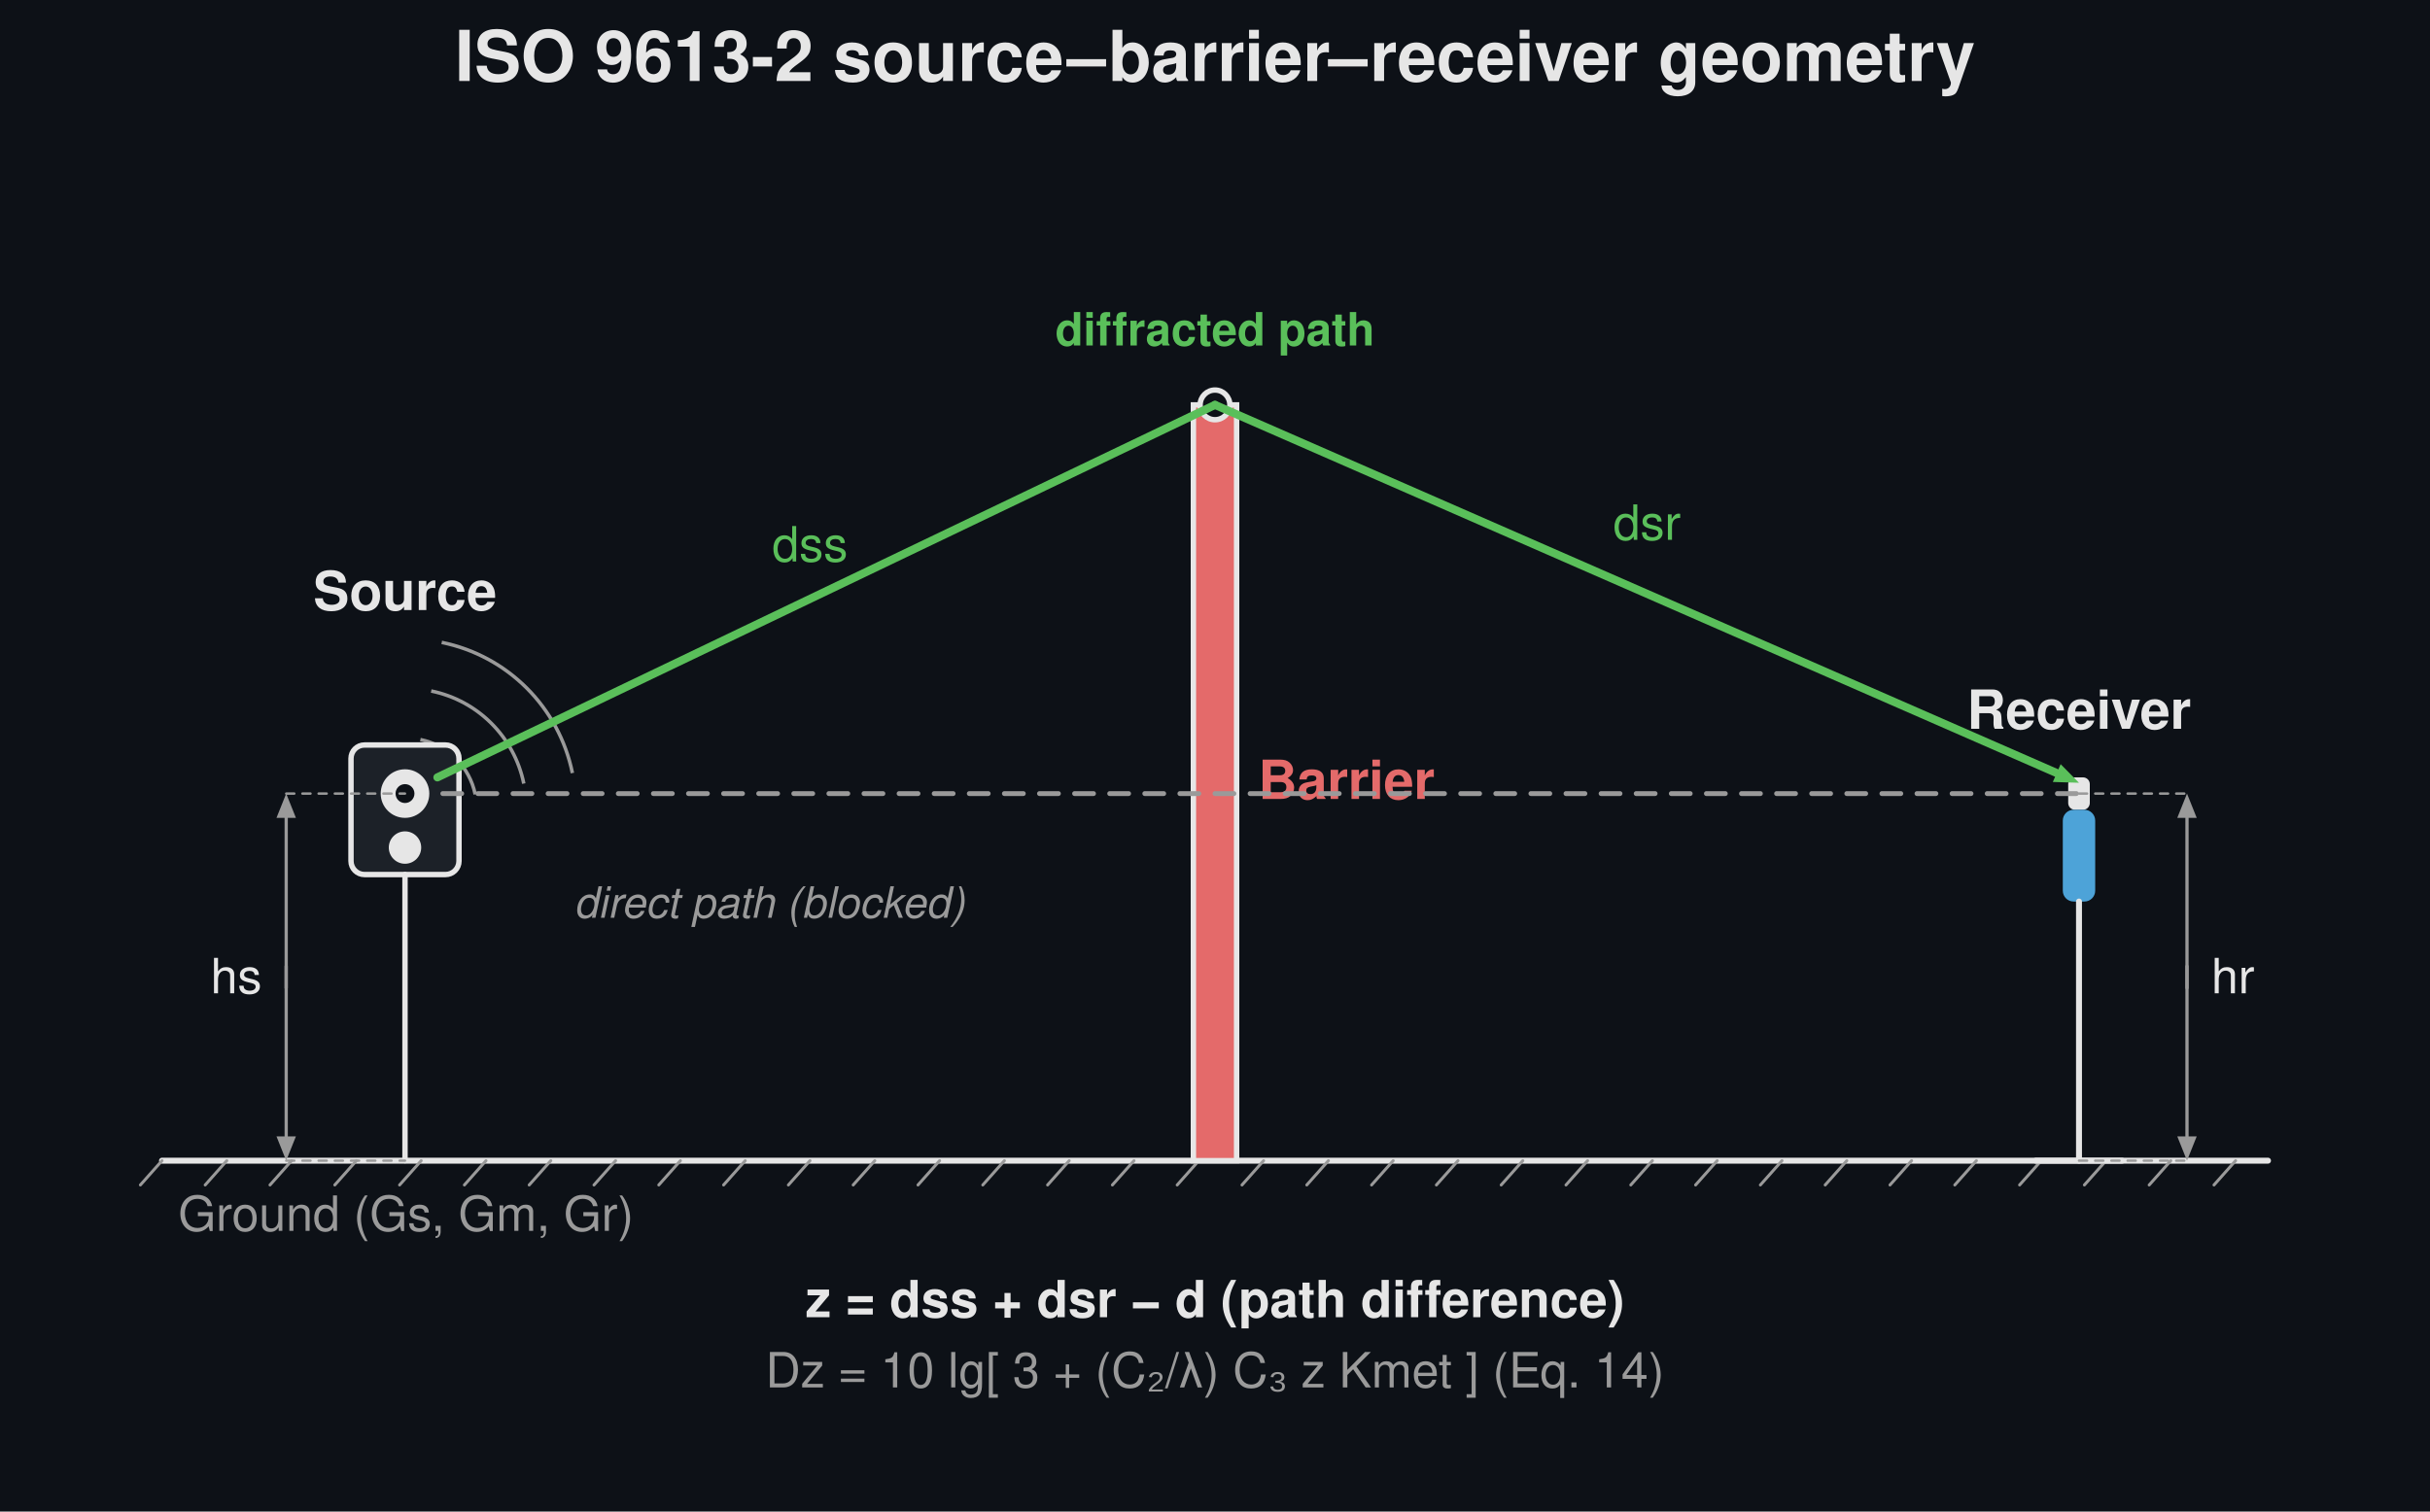
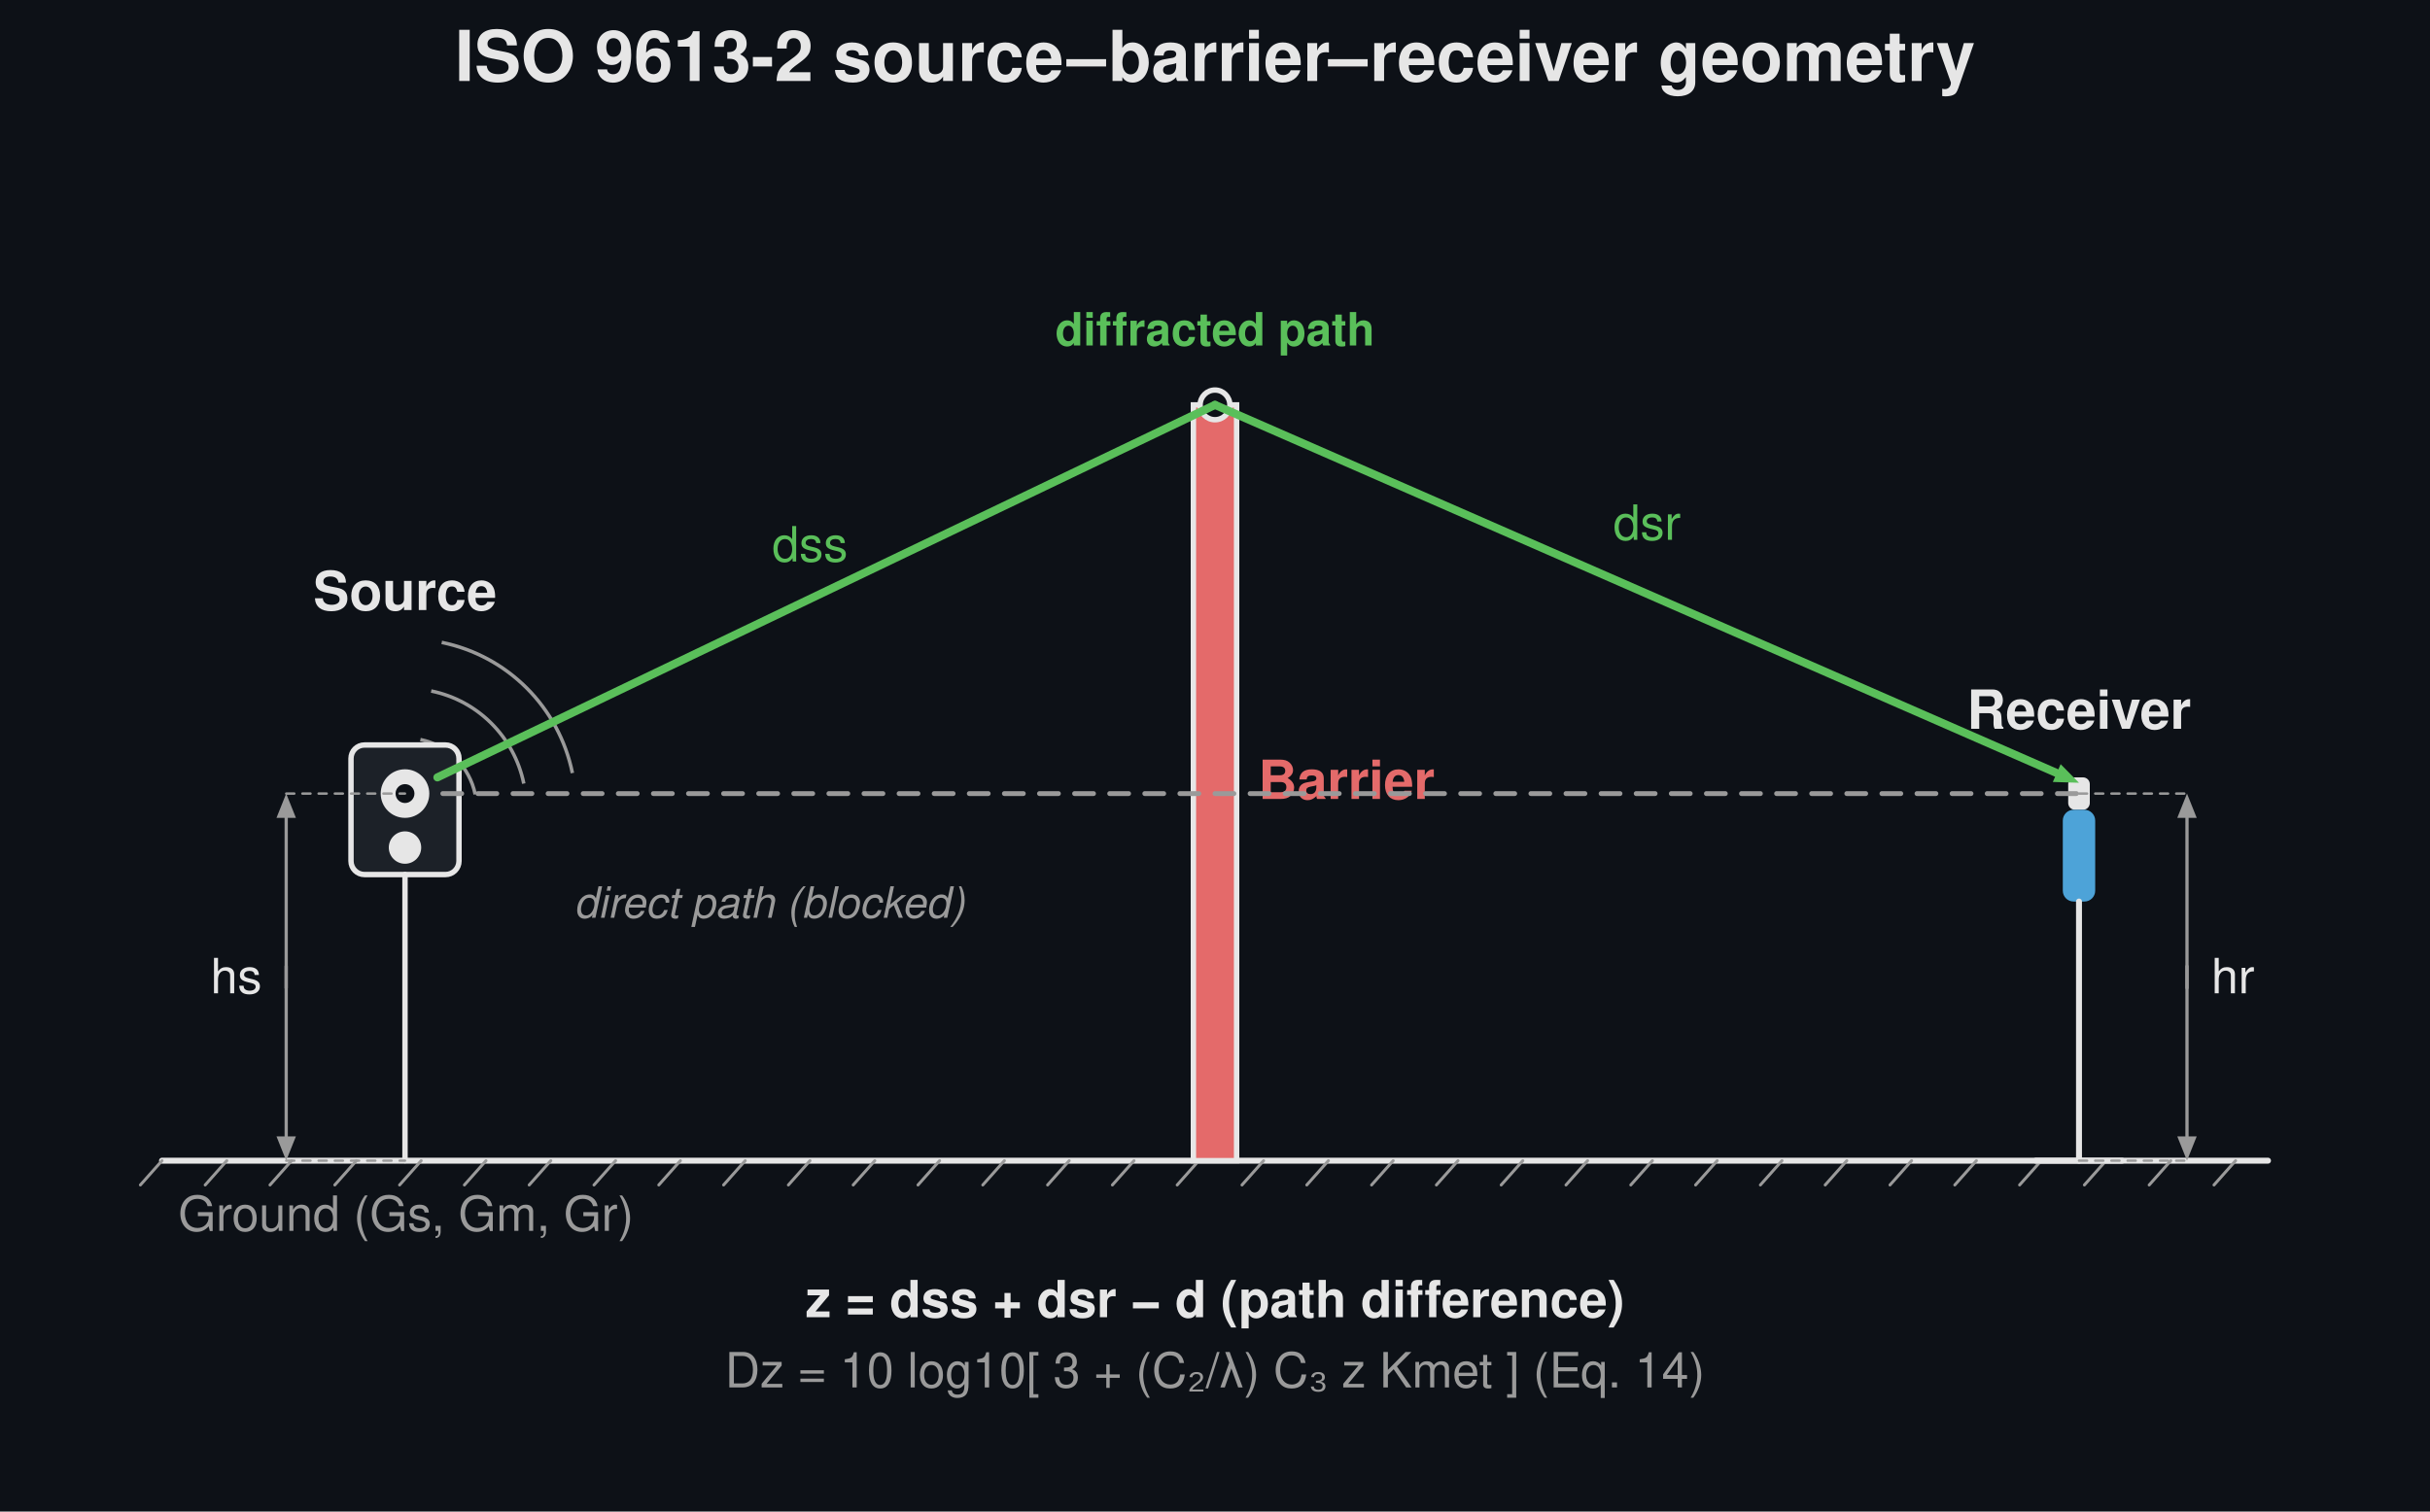
<svg xmlns="http://www.w3.org/2000/svg" width="900" height="560" viewBox="0 0 900 560">
  <rect width="900" height="560" fill="#0d1117" />
  <text x="450.0" y="30" font-family="Segoe UI, Helvetica, Arial, sans-serif" font-size="26" font-weight="600" fill="#e6e6e6" text-anchor="middle">ISO 9613-2 source–barrier–receiver geometry</text>
  <line x1="60.0" y1="430.0" x2="840.0" y2="430.0" stroke="#e6e6e6" stroke-width="2.2" stroke-linecap="round" />
  <line x1="60.0" y1="430.0" x2="52.0" y2="439.0" stroke="#9a9a9a" stroke-width="1.1" stroke-linecap="round" />
  <line x1="84.0" y1="430.0" x2="76.0" y2="439.0" stroke="#9a9a9a" stroke-width="1.1" stroke-linecap="round" />
  <line x1="108.0" y1="430.0" x2="100.0" y2="439.0" stroke="#9a9a9a" stroke-width="1.1" stroke-linecap="round" />
  <line x1="132.0" y1="430.0" x2="124.0" y2="439.0" stroke="#9a9a9a" stroke-width="1.1" stroke-linecap="round" />
  <line x1="156.0" y1="430.0" x2="148.0" y2="439.0" stroke="#9a9a9a" stroke-width="1.1" stroke-linecap="round" />
  <line x1="180.0" y1="430.0" x2="172.0" y2="439.0" stroke="#9a9a9a" stroke-width="1.1" stroke-linecap="round" />
  <line x1="204.0" y1="430.0" x2="196.0" y2="439.0" stroke="#9a9a9a" stroke-width="1.1" stroke-linecap="round" />
  <line x1="228.0" y1="430.0" x2="220.0" y2="439.0" stroke="#9a9a9a" stroke-width="1.1" stroke-linecap="round" />
  <line x1="252.0" y1="430.0" x2="244.0" y2="439.0" stroke="#9a9a9a" stroke-width="1.1" stroke-linecap="round" />
  <line x1="276.0" y1="430.0" x2="268.0" y2="439.0" stroke="#9a9a9a" stroke-width="1.1" stroke-linecap="round" />
  <line x1="300.0" y1="430.0" x2="292.0" y2="439.0" stroke="#9a9a9a" stroke-width="1.1" stroke-linecap="round" />
  <line x1="324.0" y1="430.0" x2="316.0" y2="439.0" stroke="#9a9a9a" stroke-width="1.1" stroke-linecap="round" />
  <line x1="348.0" y1="430.0" x2="340.0" y2="439.0" stroke="#9a9a9a" stroke-width="1.1" stroke-linecap="round" />
  <line x1="372.0" y1="430.0" x2="364.0" y2="439.0" stroke="#9a9a9a" stroke-width="1.1" stroke-linecap="round" />
  <line x1="396.0" y1="430.0" x2="388.0" y2="439.0" stroke="#9a9a9a" stroke-width="1.1" stroke-linecap="round" />
  <line x1="420.0" y1="430.0" x2="412.0" y2="439.0" stroke="#9a9a9a" stroke-width="1.1" stroke-linecap="round" />
  <line x1="444.0" y1="430.0" x2="436.0" y2="439.0" stroke="#9a9a9a" stroke-width="1.1" stroke-linecap="round" />
  <line x1="468.0" y1="430.0" x2="460.0" y2="439.0" stroke="#9a9a9a" stroke-width="1.1" stroke-linecap="round" />
  <line x1="492.0" y1="430.0" x2="484.0" y2="439.0" stroke="#9a9a9a" stroke-width="1.1" stroke-linecap="round" />
  <line x1="516.0" y1="430.0" x2="508.0" y2="439.0" stroke="#9a9a9a" stroke-width="1.1" stroke-linecap="round" />
  <line x1="540.0" y1="430.0" x2="532.0" y2="439.0" stroke="#9a9a9a" stroke-width="1.1" stroke-linecap="round" />
  <line x1="564.0" y1="430.0" x2="556.0" y2="439.0" stroke="#9a9a9a" stroke-width="1.1" stroke-linecap="round" />
  <line x1="588.0" y1="430.0" x2="580.0" y2="439.0" stroke="#9a9a9a" stroke-width="1.1" stroke-linecap="round" />
  <line x1="612.0" y1="430.0" x2="604.0" y2="439.0" stroke="#9a9a9a" stroke-width="1.1" stroke-linecap="round" />
  <line x1="636.0" y1="430.0" x2="628.0" y2="439.0" stroke="#9a9a9a" stroke-width="1.1" stroke-linecap="round" />
  <line x1="660.0" y1="430.0" x2="652.0" y2="439.0" stroke="#9a9a9a" stroke-width="1.1" stroke-linecap="round" />
  <line x1="684.0" y1="430.0" x2="676.0" y2="439.0" stroke="#9a9a9a" stroke-width="1.1" stroke-linecap="round" />
  <line x1="708.0" y1="430.0" x2="700.0" y2="439.0" stroke="#9a9a9a" stroke-width="1.1" stroke-linecap="round" />
  <line x1="732.0" y1="430.0" x2="724.0" y2="439.0" stroke="#9a9a9a" stroke-width="1.1" stroke-linecap="round" />
  <line x1="756.0" y1="430.0" x2="748.0" y2="439.0" stroke="#9a9a9a" stroke-width="1.1" stroke-linecap="round" />
  <line x1="780.0" y1="430.0" x2="772.0" y2="439.0" stroke="#9a9a9a" stroke-width="1.1" stroke-linecap="round" />
  <line x1="804.0" y1="430.0" x2="796.0" y2="439.0" stroke="#9a9a9a" stroke-width="1.1" stroke-linecap="round" />
  <line x1="828.0" y1="430.0" x2="820.0" y2="439.0" stroke="#9a9a9a" stroke-width="1.1" stroke-linecap="round" />
  <text x="66.0" y="456.0" font-family="Segoe UI, Helvetica, Arial, sans-serif" font-size="18" fill="#9a9a9a" text-anchor="start">Ground (Gs, Gm, Gr)</text>
  <path d="M 155.7 274.0 A 26 26 0 0 1 176.0 294.3" fill="none" stroke="#9a9a9a" stroke-width="1.3" stroke-linejoin="round" />
  <path d="M 159.7 256.0 A 44 44 0 0 1 194.0 290.3" fill="none" stroke="#9a9a9a" stroke-width="1.3" stroke-linejoin="round" />
  <path d="M 163.6 238.0 A 62 62 0 0 1 212.0 286.4" fill="none" stroke="#9a9a9a" stroke-width="1.3" stroke-linejoin="round" />
  <rect x="130.0" y="276.0" width="40" height="48" rx="5" fill="#1c2128" stroke="#e6e6e6" stroke-width="2" />
  <circle cx="150.0" cy="294.0" r="9" fill="#e6e6e6" stroke="none" stroke-width="1.5" />
  <circle cx="150.0" cy="294.0" r="3.5" fill="#0d1117" stroke="none" stroke-width="1.5" />
  <circle cx="150.0" cy="314.0" r="6" fill="#e6e6e6" stroke="none" stroke-width="1.5" />
  <line x1="150.0" y1="324.0" x2="150.0" y2="430.0" stroke="#e6e6e6" stroke-width="2.0" stroke-linecap="round" />
  <text x="150.0" y="226.0" font-family="Segoe UI, Helvetica, Arial, sans-serif" font-size="20" fill="#e6e6e6" text-anchor="middle" font-weight="600">Source</text>
  <rect x="442.0" y="150.0" width="16.0" height="280.0" rx="0.0" fill="#e46a6a" stroke="#e6e6e6" stroke-width="2" />
  <text x="466.0" y="296.0" font-family="Segoe UI, Helvetica, Arial, sans-serif" font-size="20" fill="#e46a6a" text-anchor="start" font-weight="600">Barrier</text>
  <circle cx="450.0" cy="150.0" r="5.5" fill="#0d1117" stroke="#e6e6e6" stroke-width="2.0" />
  <rect x="766.0" y="288.0" width="8.0" height="12.0" rx="2.5" fill="#e6e6e6" stroke="none" stroke-width="1.5" />
  <rect x="764.0" y="300.0" width="12.0" height="34.0" rx="4.0" fill="#4da3d8" stroke="none" stroke-width="1.5" />
  <line x1="770.0" y1="334.0" x2="770.0" y2="430.0" stroke="#e6e6e6" stroke-width="2.2" stroke-linecap="round" />
  <line x1="754.0" y1="430.0" x2="786.0" y2="430.0" stroke="#e6e6e6" stroke-width="2.2" stroke-linecap="round" />
  <text x="770.0" y="270.0" font-family="Segoe UI, Helvetica, Arial, sans-serif" font-size="20" fill="#e6e6e6" text-anchor="middle" font-weight="600">Receiver</text>
  <line x1="164.0" y1="294.0" x2="770.0" y2="294.0" stroke="#9a9a9a" stroke-width="1.8" stroke-dasharray="7,6" stroke-linecap="round" />
  <text x="285.0" y="340.0" font-family="Segoe UI, Helvetica, Arial, sans-serif" font-size="16" fill="#9a9a9a" text-anchor="middle" font-style="italic">direct path (blocked)</text>
  <line x1="162.0" y1="288.0" x2="450.0" y2="150.0" stroke="#5abf5a" stroke-width="3.0" stroke-linecap="round" />
  <line x1="450.0" y1="150.0" x2="761.755" y2="286.393" stroke="#5abf5a" stroke-width="3.0" stroke-linecap="round" />
  <path d="M 770.0 290.0 L 760.3 289.7 L 763.2 283.1 Z" fill="#5abf5a" stroke="none" stroke-width="1.5" stroke-linejoin="round" />
  <text x="300.0" y="208.0" font-family="Segoe UI, Helvetica, Arial, sans-serif" font-size="18" fill="#5abf5a" text-anchor="middle">dss</text>
  <text x="610.0" y="200.0" font-family="Segoe UI, Helvetica, Arial, sans-serif" font-size="18" fill="#5abf5a" text-anchor="middle">dsr</text>
  <text x="450.0" y="128.0" font-family="Segoe UI, Helvetica, Arial, sans-serif" font-size="17" fill="#5abf5a" text-anchor="middle" font-weight="600">diffracted path</text>
  <line x1="106.0" y1="358.0" x2="106.0" y2="421.0" stroke="#9a9a9a" stroke-width="1.2" stroke-linecap="round" />
  <path d="M 106.0 430.0 L 102.4 421.0 L 109.6 421.0 Z" fill="#9a9a9a" stroke="none" stroke-width="1.5" stroke-linejoin="round" />
  <line x1="106.0" y1="366.0" x2="106.0" y2="303.0" stroke="#9a9a9a" stroke-width="1.2" stroke-linecap="round" />
  <path d="M 106.0 294.0 L 109.6 303.0 L 102.4 303.0 Z" fill="#9a9a9a" stroke="none" stroke-width="1.5" stroke-linejoin="round" />
  <text x="97.0" y="368.0" font-family="Segoe UI, Helvetica, Arial, sans-serif" font-size="18" fill="#e6e6e6" text-anchor="end">hs</text>
  <line x1="106.0" y1="430.0" x2="150.0" y2="430.0" stroke="#9a9a9a" stroke-width="0.9" stroke-dasharray="3,3" stroke-linecap="round" />
  <line x1="106.0" y1="294.0" x2="150.0" y2="294.0" stroke="#9a9a9a" stroke-width="0.9" stroke-dasharray="3,3" stroke-linecap="round" />
  <line x1="810.0" y1="358.0" x2="810.0" y2="421.0" stroke="#9a9a9a" stroke-width="1.2" stroke-linecap="round" />
  <path d="M 810.0 430.0 L 806.4 421.0 L 813.6 421.0 Z" fill="#9a9a9a" stroke="none" stroke-width="1.5" stroke-linejoin="round" />
  <line x1="810.0" y1="366.0" x2="810.0" y2="303.0" stroke="#9a9a9a" stroke-width="1.2" stroke-linecap="round" />
  <path d="M 810.0 294.0 L 813.6 303.0 L 806.4 303.0 Z" fill="#9a9a9a" stroke="none" stroke-width="1.5" stroke-linejoin="round" />
  <text x="819.0" y="368.0" font-family="Segoe UI, Helvetica, Arial, sans-serif" font-size="18" fill="#e6e6e6" text-anchor="start">hr</text>
  <line x1="770.0" y1="430.0" x2="810.0" y2="430.0" stroke="#9a9a9a" stroke-width="0.9" stroke-dasharray="3,3" stroke-linecap="round" />
  <line x1="770.0" y1="294.0" x2="810.0" y2="294.0" stroke="#9a9a9a" stroke-width="0.9" stroke-dasharray="3,3" stroke-linecap="round" />
  <text x="450.0" y="488.0" font-family="Segoe UI, Helvetica, Arial, sans-serif" font-size="19" fill="#e6e6e6" text-anchor="middle" font-weight="600">z = dss + dsr − d   (path difference)</text>
-   <text x="450.0" y="514.0" font-family="Segoe UI, Helvetica, Arial, sans-serif" font-size="18" fill="#9a9a9a" text-anchor="middle">Dz = 10 lg[ 3 + (C₂/λ) C₃ z Kmet ]   (Eq. 14)</text>
+   <text x="450.0" y="514.0" font-family="Segoe UI, Helvetica, Arial, sans-serif" font-size="18" fill="#9a9a9a" text-anchor="middle">Dz = 10 log10[ 3 + (C₂/λ) C₃ z Kmet ]   (Eq. 14)</text>
</svg>
